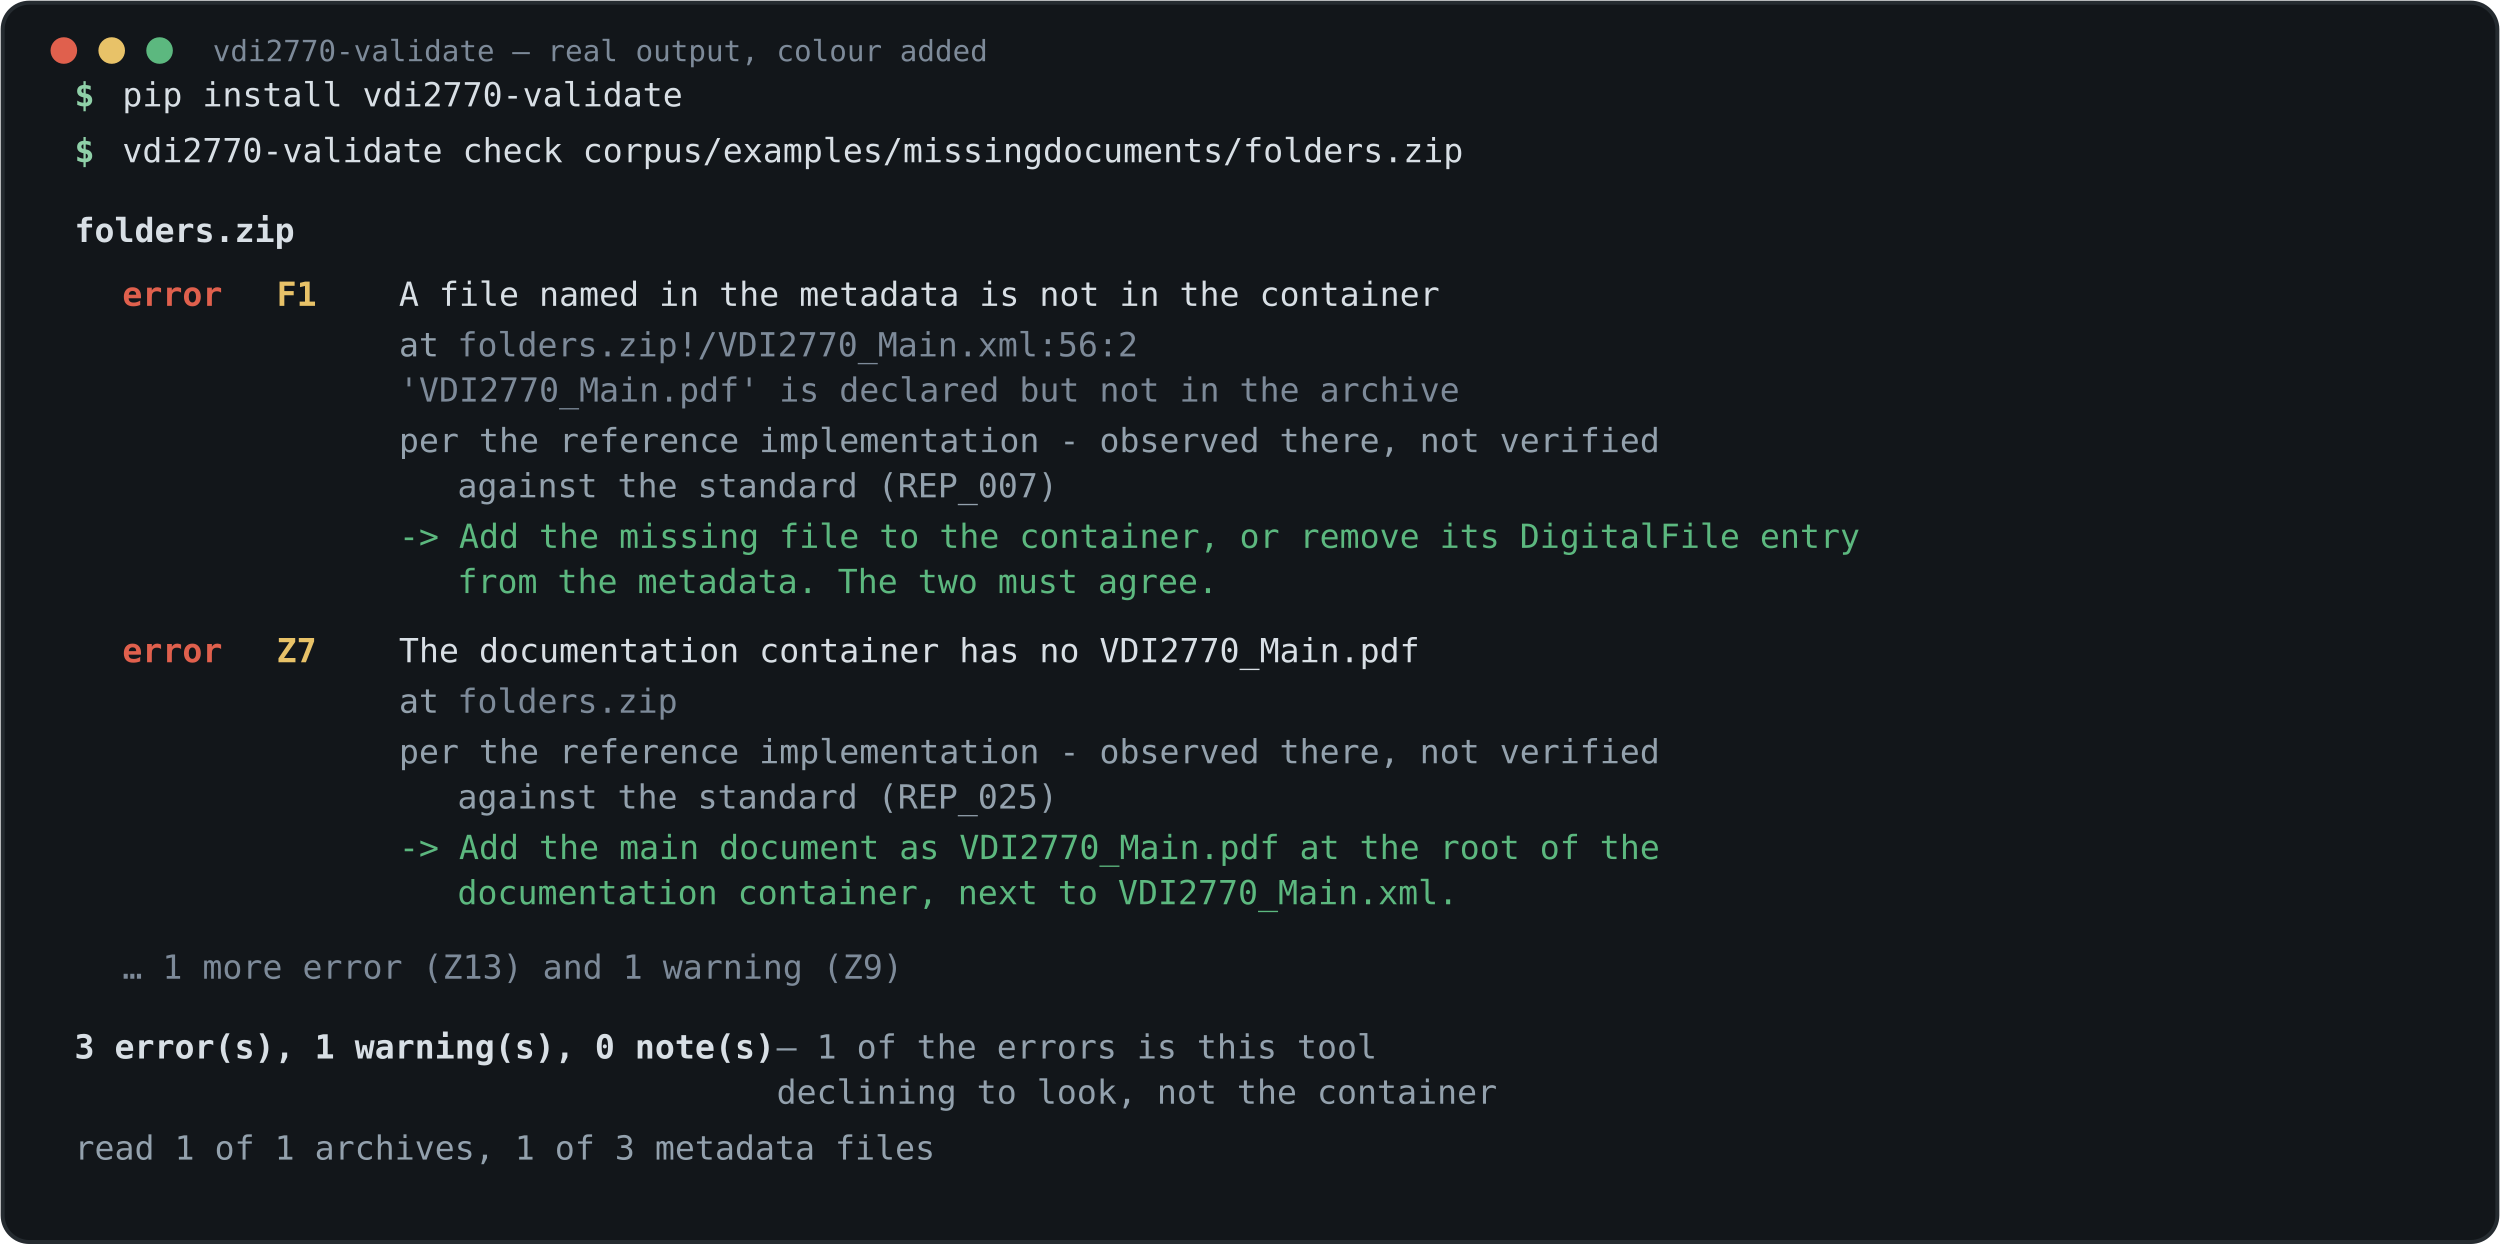
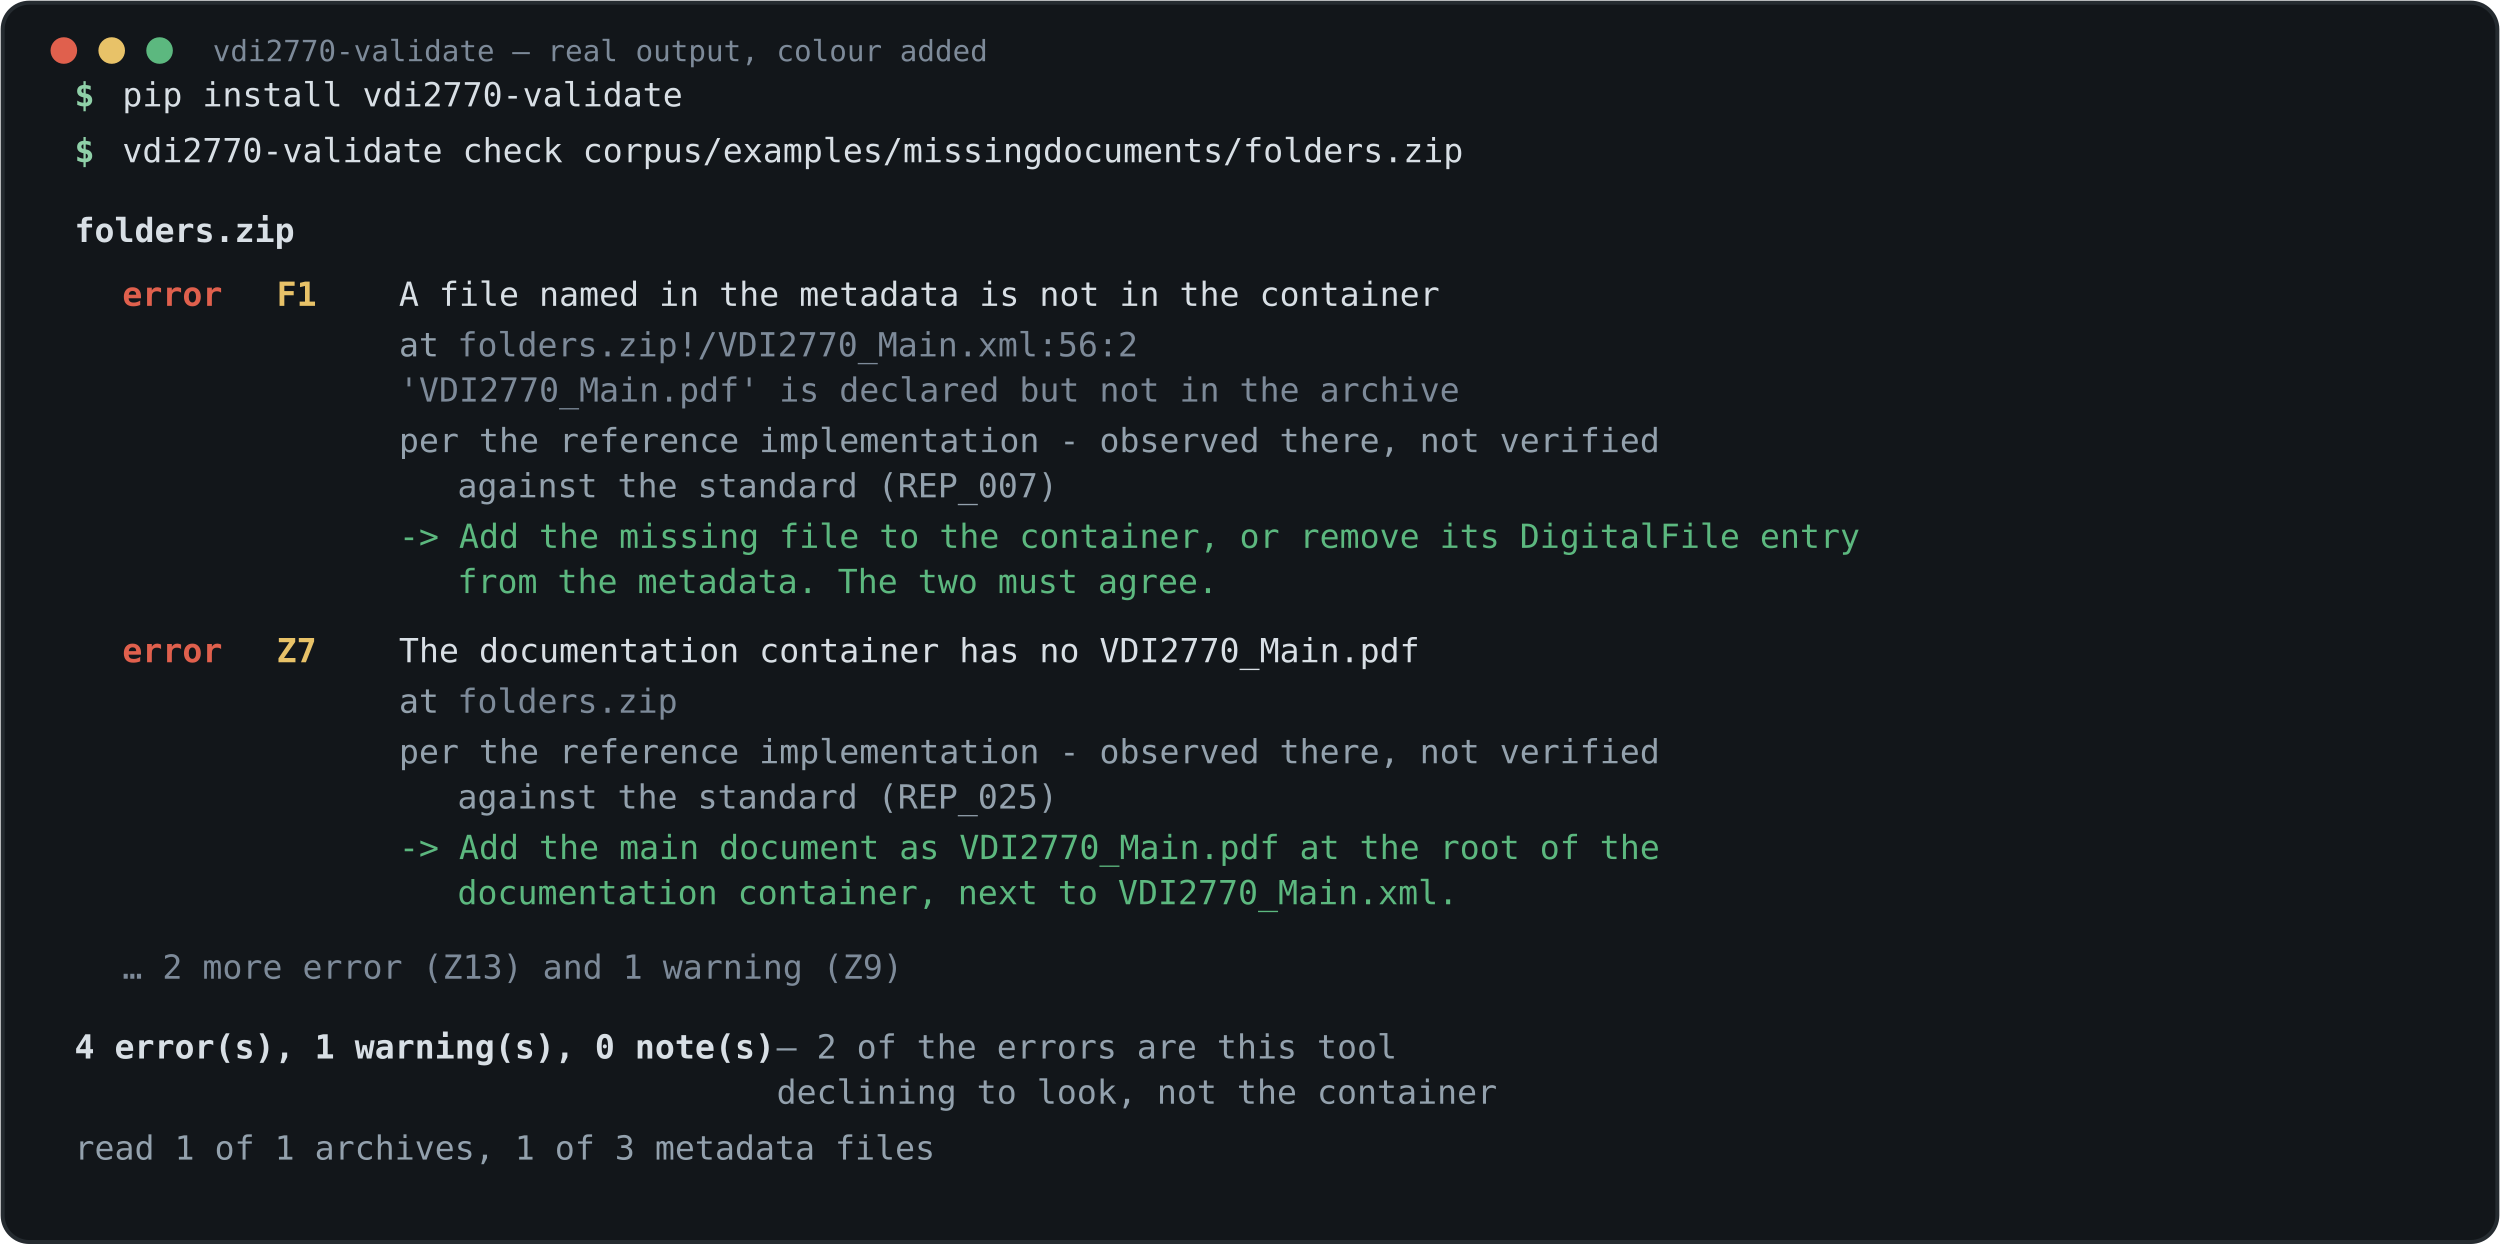
<svg xmlns="http://www.w3.org/2000/svg" viewBox="0 0 940 468" role="img" aria-label="Real vdi2770-validate output on a container that ships in this repository: error F1, a file named in the metadata is not in the container, with the line it is declared on and how to fix it; error Z7, the documentation container has no VDI2770_Main.pdf, with its remedy">
  <rect x="1" y="1" width="938" height="466" rx="10" fill="#12161a" stroke="#252b30" stroke-width="1.5" />
  <circle cx="24" cy="19" r="5" fill="#e0604d" />
  <circle cx="42" cy="19" r="5" fill="#e8c268" />
  <circle cx="60" cy="19" r="5" fill="#5cb87f" />
  <text x="80" y="23" font-family="ui-monospace,SFMono-Regular,Menlo,Consolas,monospace" font-size="11" fill="#7d8a99">vdi2770-validate — real output, colour added</text>
  <text y="40" font-family="ui-monospace,SFMono-Regular,Menlo,Consolas,monospace" font-size="12.5" xml:space="preserve">
    <tspan x="28" fill="#8fd0a8" font-weight="700">$ </tspan>
    <tspan x="46" fill="#d8dfe5">pip install vdi2770-validate</tspan>
  </text>
  <text y="61" font-family="ui-monospace,SFMono-Regular,Menlo,Consolas,monospace" font-size="12.5" xml:space="preserve">
    <tspan x="28" fill="#8fd0a8" font-weight="700">$ </tspan>
    <tspan x="46" fill="#d8dfe5">vdi2770-validate check corpus/examples/missingdocuments/folders.zip</tspan>
  </text>
  <text y="91" font-family="ui-monospace,SFMono-Regular,Menlo,Consolas,monospace" font-size="12.5" xml:space="preserve">
    <tspan x="28" fill="#d8dfe5" font-weight="700">folders.zip</tspan>
  </text>
  <text y="115" font-family="ui-monospace,SFMono-Regular,Menlo,Consolas,monospace" font-size="12.5" xml:space="preserve">
    <tspan x="46" fill="#e0604d" font-weight="700">error </tspan>
    <tspan x="104" fill="#e8c268" font-weight="700">F1 </tspan>
    <tspan x="150" fill="#d8dfe5">A file named in the metadata is not in the container</tspan>
  </text>
  <text y="134" font-family="ui-monospace,SFMono-Regular,Menlo,Consolas,monospace" font-size="12.5" xml:space="preserve">
    <tspan x="150" fill="#93a1ad">at </tspan>
    <tspan x="172" fill="#7d8a99">folders.zip!/VDI2770_Main.xml:56:2</tspan>
  </text>
  <text y="151" font-family="ui-monospace,SFMono-Regular,Menlo,Consolas,monospace" font-size="12.5" xml:space="preserve">
    <tspan x="150" fill="#7d8a99">'VDI2770_Main.pdf' is declared but not in the archive</tspan>
  </text>
  <text y="170" font-family="ui-monospace,SFMono-Regular,Menlo,Consolas,monospace" font-size="12.5" xml:space="preserve">
    <tspan x="150" fill="#93a1ad">per the reference implementation - observed there, not verified</tspan>
  </text>
  <text y="187" font-family="ui-monospace,SFMono-Regular,Menlo,Consolas,monospace" font-size="12.5" xml:space="preserve">
    <tspan x="172" fill="#93a1ad">against the standard (REP_007)</tspan>
  </text>
  <text y="206" font-family="ui-monospace,SFMono-Regular,Menlo,Consolas,monospace" font-size="12.5" xml:space="preserve">
    <tspan x="150" fill="#5cb87f">-&gt; Add the missing file to the container, or remove its DigitalFile entry</tspan>
  </text>
  <text y="223" font-family="ui-monospace,SFMono-Regular,Menlo,Consolas,monospace" font-size="12.5" xml:space="preserve">
    <tspan x="172" fill="#5cb87f">from the metadata. The two must agree.</tspan>
  </text>
  <text y="249" font-family="ui-monospace,SFMono-Regular,Menlo,Consolas,monospace" font-size="12.5" xml:space="preserve">
    <tspan x="46" fill="#e0604d" font-weight="700">error </tspan>
    <tspan x="104" fill="#e8c268" font-weight="700">Z7 </tspan>
    <tspan x="150" fill="#d8dfe5">The documentation container has no VDI2770_Main.pdf</tspan>
  </text>
  <text y="268" font-family="ui-monospace,SFMono-Regular,Menlo,Consolas,monospace" font-size="12.5" xml:space="preserve">
    <tspan x="150" fill="#93a1ad">at </tspan>
    <tspan x="172" fill="#7d8a99">folders.zip</tspan>
  </text>
  <text y="287" font-family="ui-monospace,SFMono-Regular,Menlo,Consolas,monospace" font-size="12.5" xml:space="preserve">
    <tspan x="150" fill="#93a1ad">per the reference implementation - observed there, not verified</tspan>
  </text>
  <text y="304" font-family="ui-monospace,SFMono-Regular,Menlo,Consolas,monospace" font-size="12.5" xml:space="preserve">
    <tspan x="172" fill="#93a1ad">against the standard (REP_025)</tspan>
  </text>
  <text y="323" font-family="ui-monospace,SFMono-Regular,Menlo,Consolas,monospace" font-size="12.5" xml:space="preserve">
    <tspan x="150" fill="#5cb87f">-&gt; Add the main document as VDI2770_Main.pdf at the root of the</tspan>
  </text>
  <text y="340" font-family="ui-monospace,SFMono-Regular,Menlo,Consolas,monospace" font-size="12.5" xml:space="preserve">
    <tspan x="172" fill="#5cb87f">documentation container, next to VDI2770_Main.xml.</tspan>
  </text>
  <text y="368" font-family="ui-monospace,SFMono-Regular,Menlo,Consolas,monospace" font-size="12.5" xml:space="preserve">
-     <tspan x="46" fill="#7d8a99">… 1 more error (Z13) and 1 warning (Z9)</tspan>
+     <tspan x="46" fill="#7d8a99">… 2 more error (Z13) and 1 warning (Z9)</tspan>
  </text>
  <text y="398" font-family="ui-monospace,SFMono-Regular,Menlo,Consolas,monospace" font-size="12.5" xml:space="preserve">
-     <tspan x="28" fill="#d8dfe5" font-weight="700">3 error(s), 1 warning(s), 0 note(s) </tspan>
-     <tspan x="292" fill="#93a1ad">— 1 of the errors is this tool</tspan>
+     <tspan x="28" fill="#d8dfe5" font-weight="700">4 error(s), 1 warning(s), 0 note(s) </tspan>
+     <tspan x="292" fill="#93a1ad">— 2 of the errors are this tool</tspan>
  </text>
  <text y="415" font-family="ui-monospace,SFMono-Regular,Menlo,Consolas,monospace" font-size="12.5" xml:space="preserve">
    <tspan x="292" fill="#93a1ad">declining to look, not the container</tspan>
  </text>
  <text y="436" font-family="ui-monospace,SFMono-Regular,Menlo,Consolas,monospace" font-size="12.5" xml:space="preserve">
    <tspan x="28" fill="#93a1ad">read 1 of 1 archives, 1 of 3 metadata files</tspan>
  </text>
</svg>
